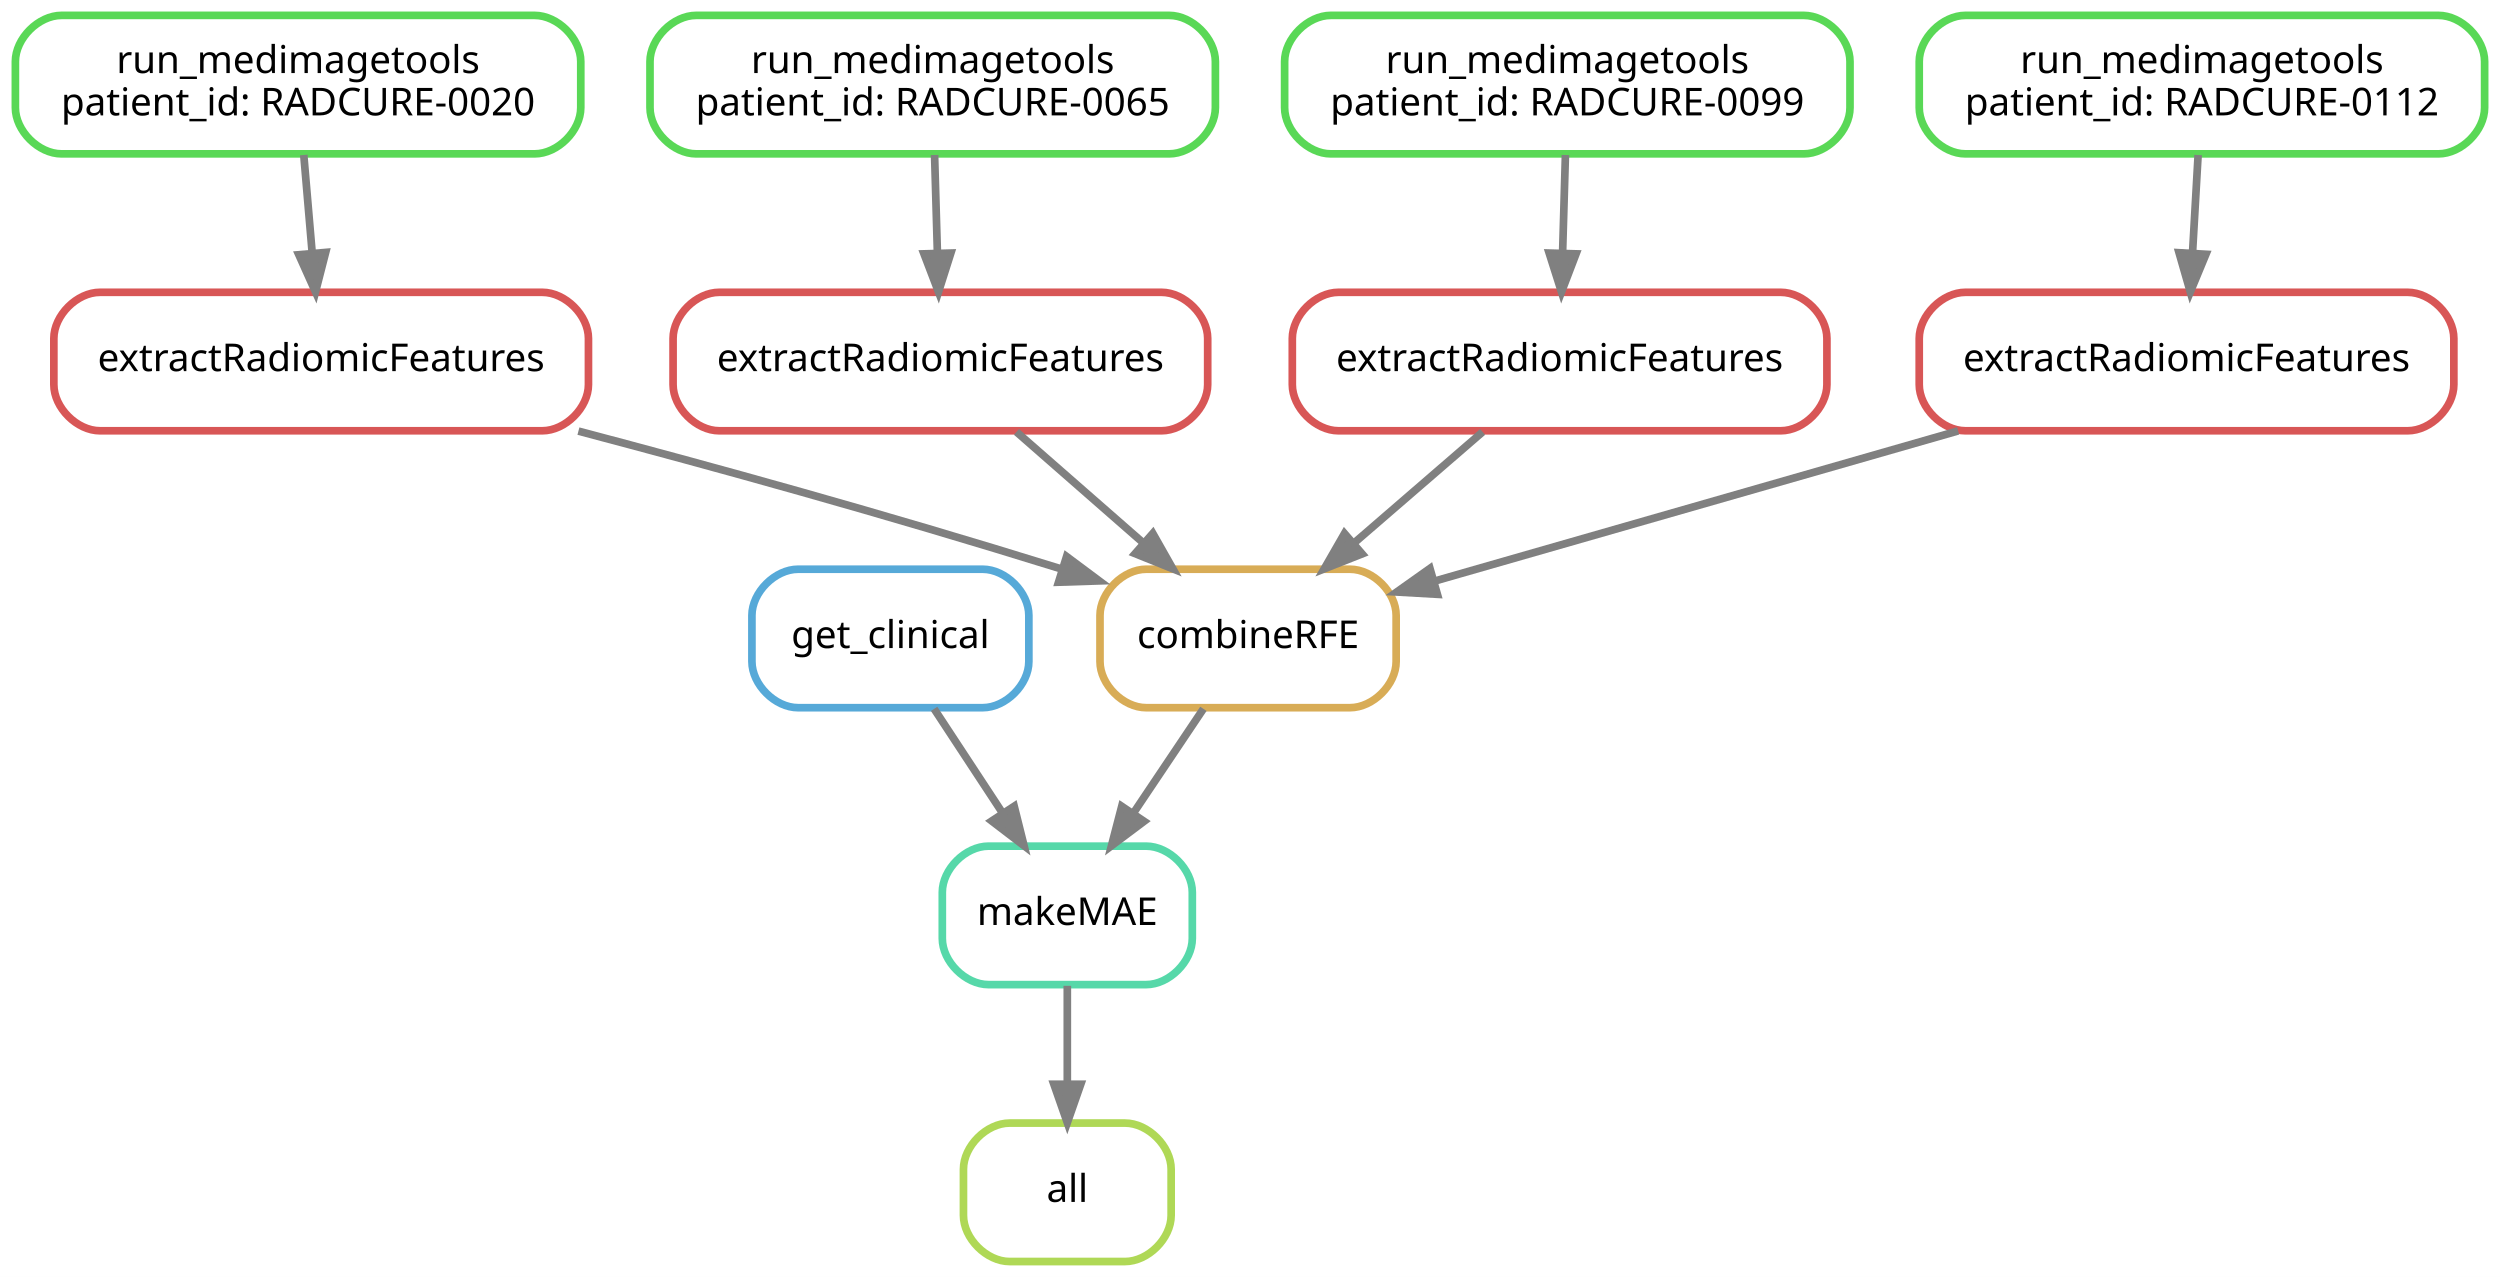
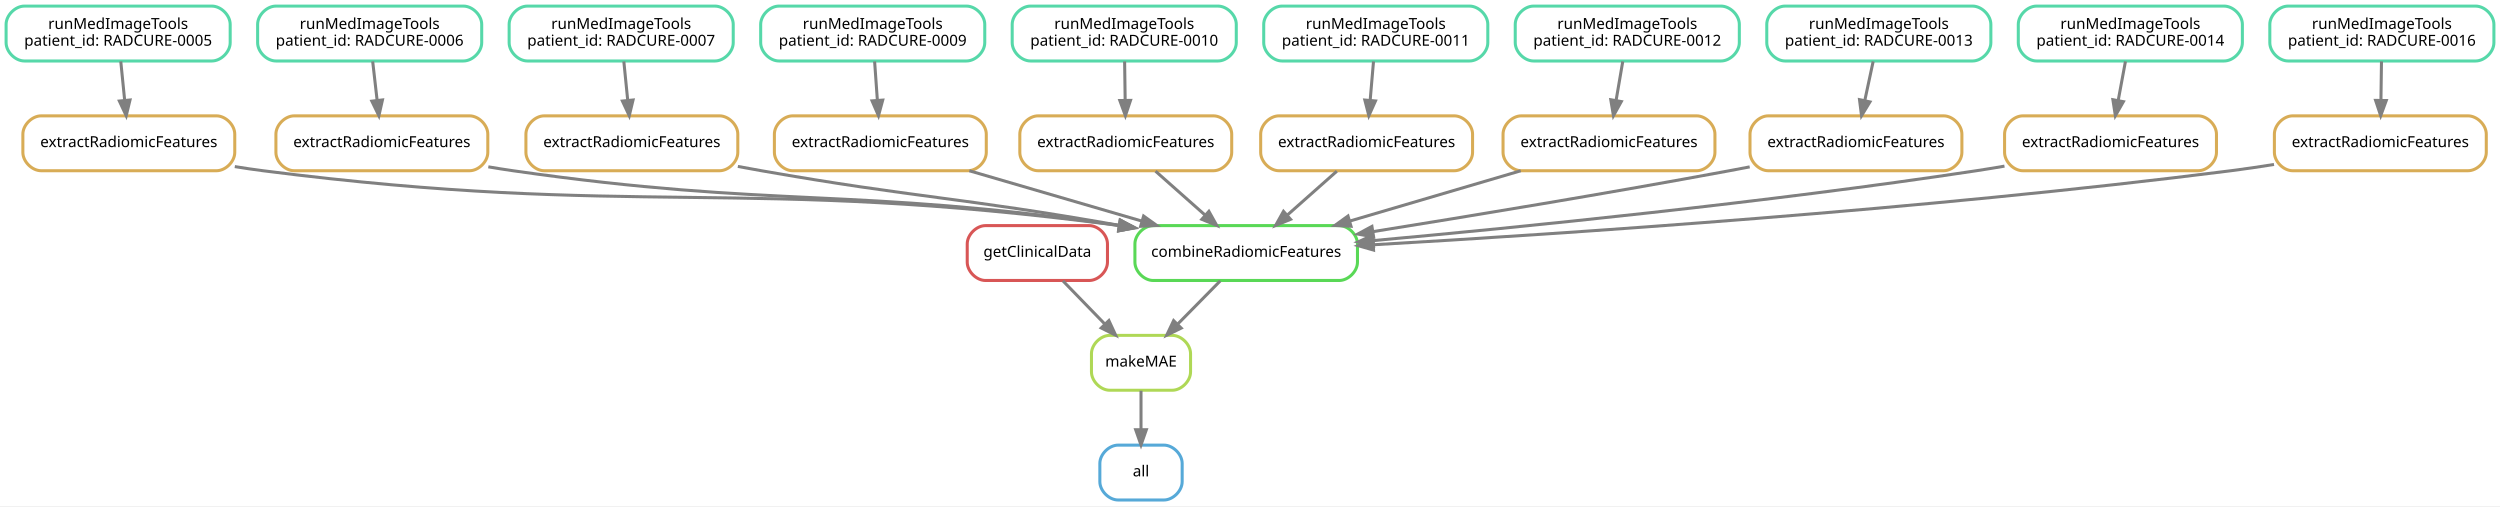
- <svg xmlns="http://www.w3.org/2000/svg" width="650pt" height="332pt" viewBox="0.00 0.00 650.00 332.00">
+ <svg xmlns="http://www.w3.org/2000/svg" width="1640pt" height="332pt" viewBox="0.00 0.00 1640.00 332.00">
  <g id="graph0" class="graph" transform="scale(1 1) rotate(0) translate(4 328)">
-     <polygon fill="white" stroke="transparent" points="-4,4 -4,-328 646,-328 646,4 -4,4" />
+     <polygon fill="white" stroke="transparent" points="-4,4 -4,-328 1636,-328 1636,4 -4,4" />
    <g id="node1" class="node">
-       <path fill="none" stroke="#afd856" stroke-width="2" d="M288.5,-36C288.5,-36 258.5,-36 258.5,-36 252.5,-36 246.5,-30 246.5,-24 246.5,-24 246.5,-12 246.5,-12 246.5,-6 252.5,0 258.5,0 258.5,0 288.5,0 288.5,0 294.5,0 300.5,-6 300.5,-12 300.5,-12 300.5,-24 300.5,-24 300.5,-30 294.5,-36 288.5,-36" />
-       <text text-anchor="middle" x="273.5" y="-15.5" font-family="sans" font-size="10.00">all</text>
+       <path fill="none" stroke="#56a9d8" stroke-width="2" d="M759.5,-36C759.5,-36 729.5,-36 729.5,-36 723.5,-36 717.5,-30 717.5,-24 717.5,-24 717.5,-12 717.5,-12 717.5,-6 723.5,0 729.5,0 729.5,0 759.5,0 759.5,0 765.5,0 771.5,-6 771.5,-12 771.5,-12 771.5,-24 771.5,-24 771.5,-30 765.5,-36 759.5,-36" />
+       <text text-anchor="middle" x="744.5" y="-15.5" font-family="sans" font-size="10.00">all</text>
    </g>
    <g id="node2" class="node">
-       <path fill="none" stroke="#56d8a9" stroke-width="2" d="M294,-108C294,-108 253,-108 253,-108 247,-108 241,-102 241,-96 241,-96 241,-84 241,-84 241,-78 247,-72 253,-72 253,-72 294,-72 294,-72 300,-72 306,-78 306,-84 306,-84 306,-96 306,-96 306,-102 300,-108 294,-108" />
-       <text text-anchor="middle" x="273.5" y="-87.5" font-family="sans" font-size="10.00">makeMAE</text>
+       <path fill="none" stroke="#afd856" stroke-width="2" d="M765,-108C765,-108 724,-108 724,-108 718,-108 712,-102 712,-96 712,-96 712,-84 712,-84 712,-78 718,-72 724,-72 724,-72 765,-72 765,-72 771,-72 777,-78 777,-84 777,-84 777,-96 777,-96 777,-102 771,-108 765,-108" />
+       <text text-anchor="middle" x="744.5" y="-87.5" font-family="sans" font-size="10.00">makeMAE</text>
    </g>
    <g id="edge1" class="edge">
-       <path fill="none" stroke="grey" stroke-width="2" d="M273.5,-71.7C273.5,-63.98 273.5,-54.71 273.5,-46.11" />
-       <polygon fill="grey" stroke="grey" stroke-width="2" points="277,-46.1 273.5,-36.1 270,-46.1 277,-46.1" />
+       <path fill="none" stroke="grey" stroke-width="2" d="M744.5,-71.7C744.5,-63.98 744.5,-54.71 744.5,-46.11" />
+       <polygon fill="grey" stroke="grey" stroke-width="2" points="748,-46.1 744.5,-36.1 741,-46.1 748,-46.1" />
    </g>
    <g id="node3" class="node">
-       <path fill="none" stroke="#56a9d8" stroke-width="2" d="M251.5,-180C251.5,-180 203.5,-180 203.5,-180 197.5,-180 191.5,-174 191.5,-168 191.5,-168 191.5,-156 191.5,-156 191.5,-150 197.5,-144 203.5,-144 203.5,-144 251.5,-144 251.5,-144 257.5,-144 263.5,-150 263.5,-156 263.5,-156 263.5,-168 263.5,-168 263.5,-174 257.5,-180 251.5,-180" />
-       <text text-anchor="middle" x="227.5" y="-159.5" font-family="sans" font-size="10.00">get_clinical</text>
+       <path fill="none" stroke="#d85656" stroke-width="2" d="M710.5,-180C710.5,-180 642.5,-180 642.5,-180 636.5,-180 630.5,-174 630.5,-168 630.5,-168 630.5,-156 630.5,-156 630.5,-150 636.5,-144 642.5,-144 642.5,-144 710.5,-144 710.5,-144 716.5,-144 722.5,-150 722.5,-156 722.5,-156 722.5,-168 722.5,-168 722.5,-174 716.5,-180 710.5,-180" />
+       <text text-anchor="middle" x="676.5" y="-159.5" font-family="sans" font-size="10.00">getClinicalData</text>
    </g>
    <g id="edge2" class="edge">
-       <path fill="none" stroke="grey" stroke-width="2" d="M238.87,-143.7C244.22,-135.56 250.7,-125.69 256.61,-116.7" />
-       <polygon fill="grey" stroke="grey" stroke-width="2" points="259.69,-118.38 262.26,-108.1 253.84,-114.54 259.69,-118.38" />
+       <path fill="none" stroke="grey" stroke-width="2" d="M693.31,-143.7C701.63,-135.14 711.81,-124.66 720.89,-115.3" />
+       <polygon fill="grey" stroke="grey" stroke-width="2" points="723.43,-117.72 727.88,-108.1 718.41,-112.84 723.43,-117.72" />
    </g>
    <g id="node4" class="node">
-       <path fill="none" stroke="#d8ac56" stroke-width="2" d="M347,-180C347,-180 294,-180 294,-180 288,-180 282,-174 282,-168 282,-168 282,-156 282,-156 282,-150 288,-144 294,-144 294,-144 347,-144 347,-144 353,-144 359,-150 359,-156 359,-156 359,-168 359,-168 359,-174 353,-180 347,-180" />
-       <text text-anchor="middle" x="320.5" y="-159.5" font-family="sans" font-size="10.00">combineRFE</text>
+       <path fill="none" stroke="#59d856" stroke-width="2" d="M874.5,-180C874.5,-180 752.5,-180 752.5,-180 746.5,-180 740.5,-174 740.5,-168 740.5,-168 740.5,-156 740.5,-156 740.5,-150 746.5,-144 752.5,-144 752.5,-144 874.5,-144 874.5,-144 880.5,-144 886.5,-150 886.5,-156 886.5,-156 886.5,-168 886.5,-168 886.5,-174 880.5,-180 874.5,-180" />
+       <text text-anchor="middle" x="813.5" y="-159.5" font-family="sans" font-size="10.00">combineRadiomicFeatures</text>
    </g>
    <g id="edge3" class="edge">
-       <path fill="none" stroke="grey" stroke-width="2" d="M308.88,-143.7C303.36,-135.47 296.65,-125.48 290.57,-116.42" />
-       <polygon fill="grey" stroke="grey" stroke-width="2" points="293.46,-114.46 284.98,-108.1 287.65,-118.36 293.46,-114.46" />
+       <path fill="none" stroke="grey" stroke-width="2" d="M796.44,-143.7C788,-135.14 777.68,-124.66 768.46,-115.3" />
+       <polygon fill="grey" stroke="grey" stroke-width="2" points="770.87,-112.77 761.36,-108.1 765.89,-117.68 770.87,-112.77" />
    </g>
    <g id="node5" class="node">
-       <path fill="none" stroke="#d85656" stroke-width="2" d="M137,-252C137,-252 22,-252 22,-252 16,-252 10,-246 10,-240 10,-240 10,-228 10,-228 10,-222 16,-216 22,-216 22,-216 137,-216 137,-216 143,-216 149,-222 149,-228 149,-228 149,-240 149,-240 149,-246 143,-252 137,-252" />
-       <text text-anchor="middle" x="79.5" y="-231.5" font-family="sans" font-size="10.00">extractRadiomicFeatures</text>
+       <path fill="none" stroke="#d8ac56" stroke-width="2" d="M138,-252C138,-252 23,-252 23,-252 17,-252 11,-246 11,-240 11,-240 11,-228 11,-228 11,-222 17,-216 23,-216 23,-216 138,-216 138,-216 144,-216 150,-222 150,-228 150,-228 150,-240 150,-240 150,-246 144,-252 138,-252" />
+       <text text-anchor="middle" x="80.5" y="-231.5" font-family="sans" font-size="10.00">extractRadiomicFeatures</text>
    </g>
    <g id="edge4" class="edge">
-       <path fill="none" stroke="grey" stroke-width="2" d="M146.39,-215.91C181.29,-206.69 224.85,-194.72 272.01,-180.05" />
-       <polygon fill="grey" stroke="grey" stroke-width="2" points="273.31,-183.31 281.81,-176.97 271.22,-176.63 273.31,-183.31" />
+       <path fill="none" stroke="grey" stroke-width="2" d="M150.02,-218.72C156.25,-217.7 162.48,-216.77 168.5,-216 413.92,-184.58 481.25,-212.77 730.19,-180.06" />
+       <polygon fill="grey" stroke="grey" stroke-width="2" points="730.82,-183.5 740.27,-178.71 729.9,-176.57 730.82,-183.5" />
    </g>
    <g id="node6" class="node">
-       <path fill="none" stroke="#59d856" stroke-width="2" d="M135,-324C135,-324 12,-324 12,-324 6,-324 0,-318 0,-312 0,-312 0,-300 0,-300 0,-294 6,-288 12,-288 12,-288 135,-288 135,-288 141,-288 147,-294 147,-300 147,-300 147,-312 147,-312 147,-318 141,-324 135,-324" />
-       <text text-anchor="middle" x="73.5" y="-309" font-family="sans" font-size="10.00">run_medimagetools</text>
-       <text text-anchor="middle" x="73.5" y="-298" font-family="sans" font-size="10.00">patient_id: RADCURE-0020</text>
+       <path fill="none" stroke="#56d8a9" stroke-width="2" d="M135,-324C135,-324 12,-324 12,-324 6,-324 0,-318 0,-312 0,-312 0,-300 0,-300 0,-294 6,-288 12,-288 12,-288 135,-288 135,-288 141,-288 147,-294 147,-300 147,-300 147,-312 147,-312 147,-318 141,-324 135,-324" />
+       <text text-anchor="middle" x="73.5" y="-309" font-family="sans" font-size="10.00">runMedImageTools</text>
+       <text text-anchor="middle" x="73.5" y="-298" font-family="sans" font-size="10.00">patient_id: RADCURE-0005</text>
+     </g>
+     <g id="edge14" class="edge">
+       <path fill="none" stroke="grey" stroke-width="2" d="M75.23,-287.7C76,-279.98 76.93,-270.71 77.79,-262.11" />
+       <polygon fill="grey" stroke="grey" stroke-width="2" points="81.28,-262.4 78.79,-252.1 74.31,-261.71 81.28,-262.4" />
+     </g>
+     <g id="node7" class="node">
+       <path fill="none" stroke="#d8ac56" stroke-width="2" d="M304,-252C304,-252 189,-252 189,-252 183,-252 177,-246 177,-240 177,-240 177,-228 177,-228 177,-222 183,-216 189,-216 189,-216 304,-216 304,-216 310,-216 316,-222 316,-228 316,-228 316,-240 316,-240 316,-246 310,-252 304,-252" />
+       <text text-anchor="middle" x="246.5" y="-231.5" font-family="sans" font-size="10.00">extractRadiomicFeatures</text>
+     </g>
+     <g id="edge5" class="edge">
+       <path fill="none" stroke="grey" stroke-width="2" d="M316.33,-218.56C321.79,-217.62 327.23,-216.76 332.5,-216 505.48,-191.17 553.6,-205.56 730.11,-180.1" />
+       <polygon fill="grey" stroke="grey" stroke-width="2" points="730.87,-183.53 740.26,-178.62 729.85,-176.6 730.87,-183.53" />
+     </g>
+     <g id="node8" class="node">
+       <path fill="none" stroke="#56d8a9" stroke-width="2" d="M300,-324C300,-324 177,-324 177,-324 171,-324 165,-318 165,-312 165,-312 165,-300 165,-300 165,-294 171,-288 177,-288 177,-288 300,-288 300,-288 306,-288 312,-294 312,-300 312,-300 312,-312 312,-312 312,-318 306,-324 300,-324" />
+       <text text-anchor="middle" x="238.5" y="-309" font-family="sans" font-size="10.00">runMedImageTools</text>
+       <text text-anchor="middle" x="238.5" y="-298" font-family="sans" font-size="10.00">patient_id: RADCURE-0006</text>
+     </g>
+     <g id="edge15" class="edge">
+       <path fill="none" stroke="grey" stroke-width="2" d="M240.48,-287.7C241.36,-279.98 242.42,-270.71 243.4,-262.11" />
+       <polygon fill="grey" stroke="grey" stroke-width="2" points="246.89,-262.44 244.55,-252.1 239.93,-261.64 246.89,-262.44" />
+     </g>
+     <g id="node9" class="node">
+       <path fill="none" stroke="#d8ac56" stroke-width="2" d="M468,-252C468,-252 353,-252 353,-252 347,-252 341,-246 341,-240 341,-240 341,-228 341,-228 341,-222 347,-216 353,-216 353,-216 468,-216 468,-216 474,-216 480,-222 480,-228 480,-228 480,-240 480,-240 480,-246 474,-252 468,-252" />
+       <text text-anchor="middle" x="410.5" y="-231.5" font-family="sans" font-size="10.00">extractRadiomicFeatures</text>
+     </g>
+     <g id="edge6" class="edge">
+       <path fill="none" stroke="grey" stroke-width="2" d="M480.03,-218.82C485.26,-217.84 490.46,-216.89 495.5,-216 596.83,-198.15 625.36,-198.72 730.18,-180.19" />
+       <polygon fill="grey" stroke="grey" stroke-width="2" points="730.99,-183.6 740.22,-178.39 729.76,-176.7 730.99,-183.6" />
+     </g>
+     <g id="node10" class="node">
+       <path fill="none" stroke="#56d8a9" stroke-width="2" d="M465,-324C465,-324 342,-324 342,-324 336,-324 330,-318 330,-312 330,-312 330,-300 330,-300 330,-294 336,-288 342,-288 342,-288 465,-288 465,-288 471,-288 477,-294 477,-300 477,-300 477,-312 477,-312 477,-318 471,-324 465,-324" />
+       <text text-anchor="middle" x="403.5" y="-309" font-family="sans" font-size="10.00">runMedImageTools</text>
+       <text text-anchor="middle" x="403.5" y="-298" font-family="sans" font-size="10.00">patient_id: RADCURE-0007</text>
+     </g>
+     <g id="edge16" class="edge">
+       <path fill="none" stroke="grey" stroke-width="2" d="M405.23,-287.7C406,-279.98 406.93,-270.71 407.79,-262.11" />
+       <polygon fill="grey" stroke="grey" stroke-width="2" points="411.28,-262.4 408.79,-252.1 404.31,-261.71 411.28,-262.4" />
+     </g>
+     <g id="node11" class="node">
+       <path fill="none" stroke="#d8ac56" stroke-width="2" d="M631,-252C631,-252 516,-252 516,-252 510,-252 504,-246 504,-240 504,-240 504,-228 504,-228 504,-222 510,-216 516,-216 516,-216 631,-216 631,-216 637,-216 643,-222 643,-228 643,-228 643,-240 643,-240 643,-246 637,-252 631,-252" />
+       <text text-anchor="middle" x="573.5" y="-231.5" font-family="sans" font-size="10.00">extractRadiomicFeatures</text>
+     </g>
+     <g id="edge7" class="edge">
+       <path fill="none" stroke="grey" stroke-width="2" d="M631.9,-215.97C666.02,-206.01 709.25,-193.41 744.97,-182.99" />
+       <polygon fill="grey" stroke="grey" stroke-width="2" points="746.21,-186.27 754.83,-180.11 744.25,-179.55 746.21,-186.27" />
+     </g>
+     <g id="node12" class="node">
+       <path fill="none" stroke="#56d8a9" stroke-width="2" d="M630,-324C630,-324 507,-324 507,-324 501,-324 495,-318 495,-312 495,-312 495,-300 495,-300 495,-294 501,-288 507,-288 507,-288 630,-288 630,-288 636,-288 642,-294 642,-300 642,-300 642,-312 642,-312 642,-318 636,-324 630,-324" />
+       <text text-anchor="middle" x="568.5" y="-309" font-family="sans" font-size="10.00">runMedImageTools</text>
+       <text text-anchor="middle" x="568.5" y="-298" font-family="sans" font-size="10.00">patient_id: RADCURE-0009</text>
+     </g>
+     <g id="edge17" class="edge">
+       <path fill="none" stroke="grey" stroke-width="2" d="M569.74,-287.7C570.29,-279.98 570.95,-270.71 571.56,-262.11" />
+       <polygon fill="grey" stroke="grey" stroke-width="2" points="575.06,-262.33 572.28,-252.1 568.07,-261.83 575.06,-262.33" />
+     </g>
+     <g id="node13" class="node">
+       <path fill="none" stroke="#d8ac56" stroke-width="2" d="M792,-252C792,-252 677,-252 677,-252 671,-252 665,-246 665,-240 665,-240 665,-228 665,-228 665,-222 671,-216 677,-216 677,-216 792,-216 792,-216 798,-216 804,-222 804,-228 804,-228 804,-240 804,-240 804,-246 798,-252 792,-252" />
+       <text text-anchor="middle" x="734.5" y="-231.5" font-family="sans" font-size="10.00">extractRadiomicFeatures</text>
    </g>
    <g id="edge8" class="edge">
-       <path fill="none" stroke="grey" stroke-width="2" d="M74.98,-287.7C75.64,-279.98 76.44,-270.71 77.18,-262.11" />
-       <polygon fill="grey" stroke="grey" stroke-width="2" points="80.67,-262.37 78.03,-252.1 73.69,-261.77 80.67,-262.37" />
-     </g>
-     <g id="node7" class="node">
-       <path fill="none" stroke="#d85656" stroke-width="2" d="M298,-252C298,-252 183,-252 183,-252 177,-252 171,-246 171,-240 171,-240 171,-228 171,-228 171,-222 177,-216 183,-216 183,-216 298,-216 298,-216 304,-216 310,-222 310,-228 310,-228 310,-240 310,-240 310,-246 304,-252 298,-252" />
-       <text text-anchor="middle" x="240.5" y="-231.5" font-family="sans" font-size="10.00">extractRadiomicFeatures</text>
-     </g>
-     <g id="edge5" class="edge">
-       <path fill="none" stroke="grey" stroke-width="2" d="M260.28,-215.7C270.25,-206.97 282.51,-196.24 293.36,-186.75" />
-       <polygon fill="grey" stroke="grey" stroke-width="2" points="295.73,-189.32 300.95,-180.1 291.12,-184.06 295.73,-189.32" />
-     </g>
-     <g id="node8" class="node">
-       <path fill="none" stroke="#59d856" stroke-width="2" d="M300,-324C300,-324 177,-324 177,-324 171,-324 165,-318 165,-312 165,-312 165,-300 165,-300 165,-294 171,-288 177,-288 177,-288 300,-288 300,-288 306,-288 312,-294 312,-300 312,-300 312,-312 312,-312 312,-318 306,-324 300,-324" />
-       <text text-anchor="middle" x="238.5" y="-309" font-family="sans" font-size="10.00">run_medimagetools</text>
-       <text text-anchor="middle" x="238.5" y="-298" font-family="sans" font-size="10.00">patient_id: RADCURE-0065</text>
+       <path fill="none" stroke="grey" stroke-width="2" d="M754.03,-215.7C763.88,-206.97 775.99,-196.24 786.7,-186.75" />
+       <polygon fill="grey" stroke="grey" stroke-width="2" points="789.03,-189.36 794.2,-180.1 784.39,-184.12 789.03,-189.36" />
+     </g>
+     <g id="node14" class="node">
+       <path fill="none" stroke="#56d8a9" stroke-width="2" d="M795,-324C795,-324 672,-324 672,-324 666,-324 660,-318 660,-312 660,-312 660,-300 660,-300 660,-294 666,-288 672,-288 672,-288 795,-288 795,-288 801,-288 807,-294 807,-300 807,-300 807,-312 807,-312 807,-318 801,-324 795,-324" />
+       <text text-anchor="middle" x="733.5" y="-309" font-family="sans" font-size="10.00">runMedImageTools</text>
+       <text text-anchor="middle" x="733.5" y="-298" font-family="sans" font-size="10.00">patient_id: RADCURE-0010</text>
+     </g>
+     <g id="edge18" class="edge">
+       <path fill="none" stroke="grey" stroke-width="2" d="M733.75,-287.7C733.86,-279.98 733.99,-270.71 734.11,-262.11" />
+       <polygon fill="grey" stroke="grey" stroke-width="2" points="737.61,-262.15 734.26,-252.1 730.61,-262.05 737.61,-262.15" />
+     </g>
+     <g id="node15" class="node">
+       <path fill="none" stroke="#d8ac56" stroke-width="2" d="M950,-252C950,-252 835,-252 835,-252 829,-252 823,-246 823,-240 823,-240 823,-228 823,-228 823,-222 829,-216 835,-216 835,-216 950,-216 950,-216 956,-216 962,-222 962,-228 962,-228 962,-240 962,-240 962,-246 956,-252 950,-252" />
+       <text text-anchor="middle" x="892.5" y="-231.5" font-family="sans" font-size="10.00">extractRadiomicFeatures</text>
    </g>
    <g id="edge9" class="edge">
-       <path fill="none" stroke="grey" stroke-width="2" d="M238.99,-287.7C239.21,-279.98 239.48,-270.71 239.73,-262.11" />
-       <polygon fill="grey" stroke="grey" stroke-width="2" points="243.22,-262.2 240.01,-252.1 236.23,-262 243.22,-262.2" />
-     </g>
-     <g id="node9" class="node">
-       <path fill="none" stroke="#d85656" stroke-width="2" d="M459,-252C459,-252 344,-252 344,-252 338,-252 332,-246 332,-240 332,-240 332,-228 332,-228 332,-222 338,-216 344,-216 344,-216 459,-216 459,-216 465,-216 471,-222 471,-228 471,-228 471,-240 471,-240 471,-246 465,-252 459,-252" />
-       <text text-anchor="middle" x="401.5" y="-231.5" font-family="sans" font-size="10.00">extractRadiomicFeatures</text>
-     </g>
-     <g id="edge6" class="edge">
-       <path fill="none" stroke="grey" stroke-width="2" d="M381.48,-215.7C371.37,-206.97 358.96,-196.24 347.98,-186.75" />
-       <polygon fill="grey" stroke="grey" stroke-width="2" points="350.15,-183.99 340.29,-180.1 345.57,-189.29 350.15,-183.99" />
-     </g>
-     <g id="node10" class="node">
-       <path fill="none" stroke="#59d856" stroke-width="2" d="M465,-324C465,-324 342,-324 342,-324 336,-324 330,-318 330,-312 330,-312 330,-300 330,-300 330,-294 336,-288 342,-288 342,-288 465,-288 465,-288 471,-288 477,-294 477,-300 477,-300 477,-312 477,-312 477,-318 471,-324 465,-324" />
-       <text text-anchor="middle" x="403.5" y="-309" font-family="sans" font-size="10.00">run_medimagetools</text>
-       <text text-anchor="middle" x="403.5" y="-298" font-family="sans" font-size="10.00">patient_id: RADCURE-0099</text>
+       <path fill="none" stroke="grey" stroke-width="2" d="M872.97,-215.7C863.12,-206.97 851.01,-196.24 840.3,-186.75" />
+       <polygon fill="grey" stroke="grey" stroke-width="2" points="842.61,-184.12 832.8,-180.1 837.97,-189.36 842.61,-184.12" />
+     </g>
+     <g id="node16" class="node">
+       <path fill="none" stroke="#56d8a9" stroke-width="2" d="M960,-324C960,-324 837,-324 837,-324 831,-324 825,-318 825,-312 825,-312 825,-300 825,-300 825,-294 831,-288 837,-288 837,-288 960,-288 960,-288 966,-288 972,-294 972,-300 972,-300 972,-312 972,-312 972,-318 966,-324 960,-324" />
+       <text text-anchor="middle" x="898.5" y="-309" font-family="sans" font-size="10.00">runMedImageTools</text>
+       <text text-anchor="middle" x="898.5" y="-298" font-family="sans" font-size="10.00">patient_id: RADCURE-0011</text>
+     </g>
+     <g id="edge19" class="edge">
+       <path fill="none" stroke="grey" stroke-width="2" d="M897.02,-287.7C896.36,-279.98 895.56,-270.71 894.82,-262.11" />
+       <polygon fill="grey" stroke="grey" stroke-width="2" points="898.31,-261.77 893.97,-252.1 891.33,-262.37 898.31,-261.77" />
+     </g>
+     <g id="node17" class="node">
+       <path fill="none" stroke="#d8ac56" stroke-width="2" d="M1109,-252C1109,-252 994,-252 994,-252 988,-252 982,-246 982,-240 982,-240 982,-228 982,-228 982,-222 988,-216 994,-216 994,-216 1109,-216 1109,-216 1115,-216 1121,-222 1121,-228 1121,-228 1121,-240 1121,-240 1121,-246 1115,-252 1109,-252" />
+       <text text-anchor="middle" x="1051.5" y="-231.5" font-family="sans" font-size="10.00">extractRadiomicFeatures</text>
    </g>
    <g id="edge10" class="edge">
-       <path fill="none" stroke="grey" stroke-width="2" d="M403.01,-287.7C402.79,-279.98 402.52,-270.71 402.27,-262.11" />
-       <polygon fill="grey" stroke="grey" stroke-width="2" points="405.77,-262 401.99,-252.1 398.78,-262.2 405.77,-262" />
-     </g>
-     <g id="node11" class="node">
-       <path fill="none" stroke="#d85656" stroke-width="2" d="M622,-252C622,-252 507,-252 507,-252 501,-252 495,-246 495,-240 495,-240 495,-228 495,-228 495,-222 501,-216 507,-216 507,-216 622,-216 622,-216 628,-216 634,-222 634,-228 634,-228 634,-240 634,-240 634,-246 628,-252 622,-252" />
-       <text text-anchor="middle" x="564.5" y="-231.5" font-family="sans" font-size="10.00">extractRadiomicFeatures</text>
-     </g>
-     <g id="edge7" class="edge">
-       <path fill="none" stroke="grey" stroke-width="2" d="M505.12,-215.97C463.34,-203.98 408.11,-188.13 368.97,-176.91" />
-       <polygon fill="grey" stroke="grey" stroke-width="2" points="369.72,-173.48 359.14,-174.08 367.79,-180.21 369.72,-173.48" />
-     </g>
-     <g id="node12" class="node">
-       <path fill="none" stroke="#59d856" stroke-width="2" d="M630,-324C630,-324 507,-324 507,-324 501,-324 495,-318 495,-312 495,-312 495,-300 495,-300 495,-294 501,-288 507,-288 507,-288 630,-288 630,-288 636,-288 642,-294 642,-300 642,-300 642,-312 642,-312 642,-318 636,-324 630,-324" />
-       <text text-anchor="middle" x="568.5" y="-309" font-family="sans" font-size="10.00">run_medimagetools</text>
-       <text text-anchor="middle" x="568.5" y="-298" font-family="sans" font-size="10.00">patient_id: RADCURE-0112</text>
+       <path fill="none" stroke="grey" stroke-width="2" d="M993.58,-215.97C959.75,-206.01 916.88,-193.41 881.46,-182.99" />
+       <polygon fill="grey" stroke="grey" stroke-width="2" points="882.26,-179.57 871.68,-180.11 880.28,-186.29 882.26,-179.57" />
+     </g>
+     <g id="node18" class="node">
+       <path fill="none" stroke="#56d8a9" stroke-width="2" d="M1125,-324C1125,-324 1002,-324 1002,-324 996,-324 990,-318 990,-312 990,-312 990,-300 990,-300 990,-294 996,-288 1002,-288 1002,-288 1125,-288 1125,-288 1131,-288 1137,-294 1137,-300 1137,-300 1137,-312 1137,-312 1137,-318 1131,-324 1125,-324" />
+       <text text-anchor="middle" x="1063.5" y="-309" font-family="sans" font-size="10.00">runMedImageTools</text>
+       <text text-anchor="middle" x="1063.5" y="-298" font-family="sans" font-size="10.00">patient_id: RADCURE-0012</text>
+     </g>
+     <g id="edge20" class="edge">
+       <path fill="none" stroke="grey" stroke-width="2" d="M1060.53,-287.7C1059.21,-279.98 1057.62,-270.71 1056.15,-262.11" />
+       <polygon fill="grey" stroke="grey" stroke-width="2" points="1059.57,-261.37 1054.43,-252.1 1052.67,-262.55 1059.57,-261.37" />
+     </g>
+     <g id="node19" class="node">
+       <path fill="none" stroke="#d8ac56" stroke-width="2" d="M1271,-252C1271,-252 1156,-252 1156,-252 1150,-252 1144,-246 1144,-240 1144,-240 1144,-228 1144,-228 1144,-222 1150,-216 1156,-216 1156,-216 1271,-216 1271,-216 1277,-216 1283,-222 1283,-228 1283,-228 1283,-240 1283,-240 1283,-246 1277,-252 1271,-252" />
+       <text text-anchor="middle" x="1213.5" y="-231.5" font-family="sans" font-size="10.00">extractRadiomicFeatures</text>
    </g>
    <g id="edge11" class="edge">
-       <path fill="none" stroke="grey" stroke-width="2" d="M567.51,-287.7C567.07,-279.98 566.54,-270.71 566.05,-262.11" />
-       <polygon fill="grey" stroke="grey" stroke-width="2" points="569.54,-261.89 565.48,-252.1 562.55,-262.29 569.54,-261.89" />
+       <path fill="none" stroke="grey" stroke-width="2" d="M1143.8,-218.53C1139.3,-217.66 1134.84,-216.81 1130.5,-216 1051.35,-201.28 960.72,-186.32 896.7,-176.06" />
+       <polygon fill="grey" stroke="grey" stroke-width="2" points="897.09,-172.58 886.66,-174.46 895.98,-179.49 897.09,-172.58" />
+     </g>
+     <g id="node20" class="node">
+       <path fill="none" stroke="#56d8a9" stroke-width="2" d="M1290,-324C1290,-324 1167,-324 1167,-324 1161,-324 1155,-318 1155,-312 1155,-312 1155,-300 1155,-300 1155,-294 1161,-288 1167,-288 1167,-288 1290,-288 1290,-288 1296,-288 1302,-294 1302,-300 1302,-300 1302,-312 1302,-312 1302,-318 1296,-324 1290,-324" />
+       <text text-anchor="middle" x="1228.5" y="-309" font-family="sans" font-size="10.00">runMedImageTools</text>
+       <text text-anchor="middle" x="1228.5" y="-298" font-family="sans" font-size="10.00">patient_id: RADCURE-0013</text>
+     </g>
+     <g id="edge21" class="edge">
+       <path fill="none" stroke="grey" stroke-width="2" d="M1224.79,-287.7C1223.14,-279.98 1221.15,-270.71 1219.31,-262.11" />
+       <polygon fill="grey" stroke="grey" stroke-width="2" points="1222.68,-261.15 1217.17,-252.1 1215.84,-262.62 1222.68,-261.15" />
+     </g>
+     <g id="node21" class="node">
+       <path fill="none" stroke="#d8ac56" stroke-width="2" d="M1438,-252C1438,-252 1323,-252 1323,-252 1317,-252 1311,-246 1311,-240 1311,-240 1311,-228 1311,-228 1311,-222 1317,-216 1323,-216 1323,-216 1438,-216 1438,-216 1444,-216 1450,-222 1450,-228 1450,-228 1450,-240 1450,-240 1450,-246 1444,-252 1438,-252" />
+       <text text-anchor="middle" x="1380.5" y="-231.5" font-family="sans" font-size="10.00">extractRadiomicFeatures</text>
+     </g>
+     <g id="edge12" class="edge">
+       <path fill="none" stroke="grey" stroke-width="2" d="M1310.94,-219.02C1304.71,-217.94 1298.5,-216.91 1292.5,-216 1154.42,-195.06 992.77,-178.89 896.98,-170.18" />
+       <polygon fill="grey" stroke="grey" stroke-width="2" points="897.05,-166.67 886.77,-169.26 896.42,-173.64 897.05,-166.67" />
+     </g>
+     <g id="node22" class="node">
+       <path fill="none" stroke="#56d8a9" stroke-width="2" d="M1455,-324C1455,-324 1332,-324 1332,-324 1326,-324 1320,-318 1320,-312 1320,-312 1320,-300 1320,-300 1320,-294 1326,-288 1332,-288 1332,-288 1455,-288 1455,-288 1461,-288 1467,-294 1467,-300 1467,-300 1467,-312 1467,-312 1467,-318 1461,-324 1455,-324" />
+       <text text-anchor="middle" x="1393.5" y="-309" font-family="sans" font-size="10.00">runMedImageTools</text>
+       <text text-anchor="middle" x="1393.5" y="-298" font-family="sans" font-size="10.00">patient_id: RADCURE-0014</text>
+     </g>
+     <g id="edge22" class="edge">
+       <path fill="none" stroke="grey" stroke-width="2" d="M1390.29,-287.7C1388.85,-279.98 1387.13,-270.71 1385.54,-262.11" />
+       <polygon fill="grey" stroke="grey" stroke-width="2" points="1388.94,-261.3 1383.68,-252.1 1382.06,-262.58 1388.94,-261.3" />
+     </g>
+     <g id="node23" class="node">
+       <path fill="none" stroke="#d8ac56" stroke-width="2" d="M1615,-252C1615,-252 1500,-252 1500,-252 1494,-252 1488,-246 1488,-240 1488,-240 1488,-228 1488,-228 1488,-222 1494,-216 1500,-216 1500,-216 1615,-216 1615,-216 1621,-216 1627,-222 1627,-228 1627,-228 1627,-240 1627,-240 1627,-246 1621,-252 1615,-252" />
+       <text text-anchor="middle" x="1557.5" y="-231.5" font-family="sans" font-size="10.00">extractRadiomicFeatures</text>
+     </g>
+     <g id="edge13" class="edge">
+       <path fill="none" stroke="grey" stroke-width="2" d="M1487.75,-220.11C1478.28,-218.59 1468.66,-217.17 1459.5,-216 1258.37,-190.36 1020.34,-174.56 896.99,-167.44" />
+       <polygon fill="grey" stroke="grey" stroke-width="2" points="897.05,-163.94 886.87,-166.87 896.65,-170.93 897.05,-163.94" />
+     </g>
+     <g id="node24" class="node">
+       <path fill="none" stroke="#56d8a9" stroke-width="2" d="M1620,-324C1620,-324 1497,-324 1497,-324 1491,-324 1485,-318 1485,-312 1485,-312 1485,-300 1485,-300 1485,-294 1491,-288 1497,-288 1497,-288 1620,-288 1620,-288 1626,-288 1632,-294 1632,-300 1632,-300 1632,-312 1632,-312 1632,-318 1626,-324 1620,-324" />
+       <text text-anchor="middle" x="1558.5" y="-309" font-family="sans" font-size="10.00">runMedImageTools</text>
+       <text text-anchor="middle" x="1558.5" y="-298" font-family="sans" font-size="10.00">patient_id: RADCURE-0016</text>
+     </g>
+     <g id="edge23" class="edge">
+       <path fill="none" stroke="grey" stroke-width="2" d="M1558.25,-287.7C1558.14,-279.98 1558.01,-270.71 1557.89,-262.11" />
+       <polygon fill="grey" stroke="grey" stroke-width="2" points="1561.39,-262.05 1557.74,-252.1 1554.39,-262.15 1561.39,-262.05" />
    </g>
  </g>
</svg>
